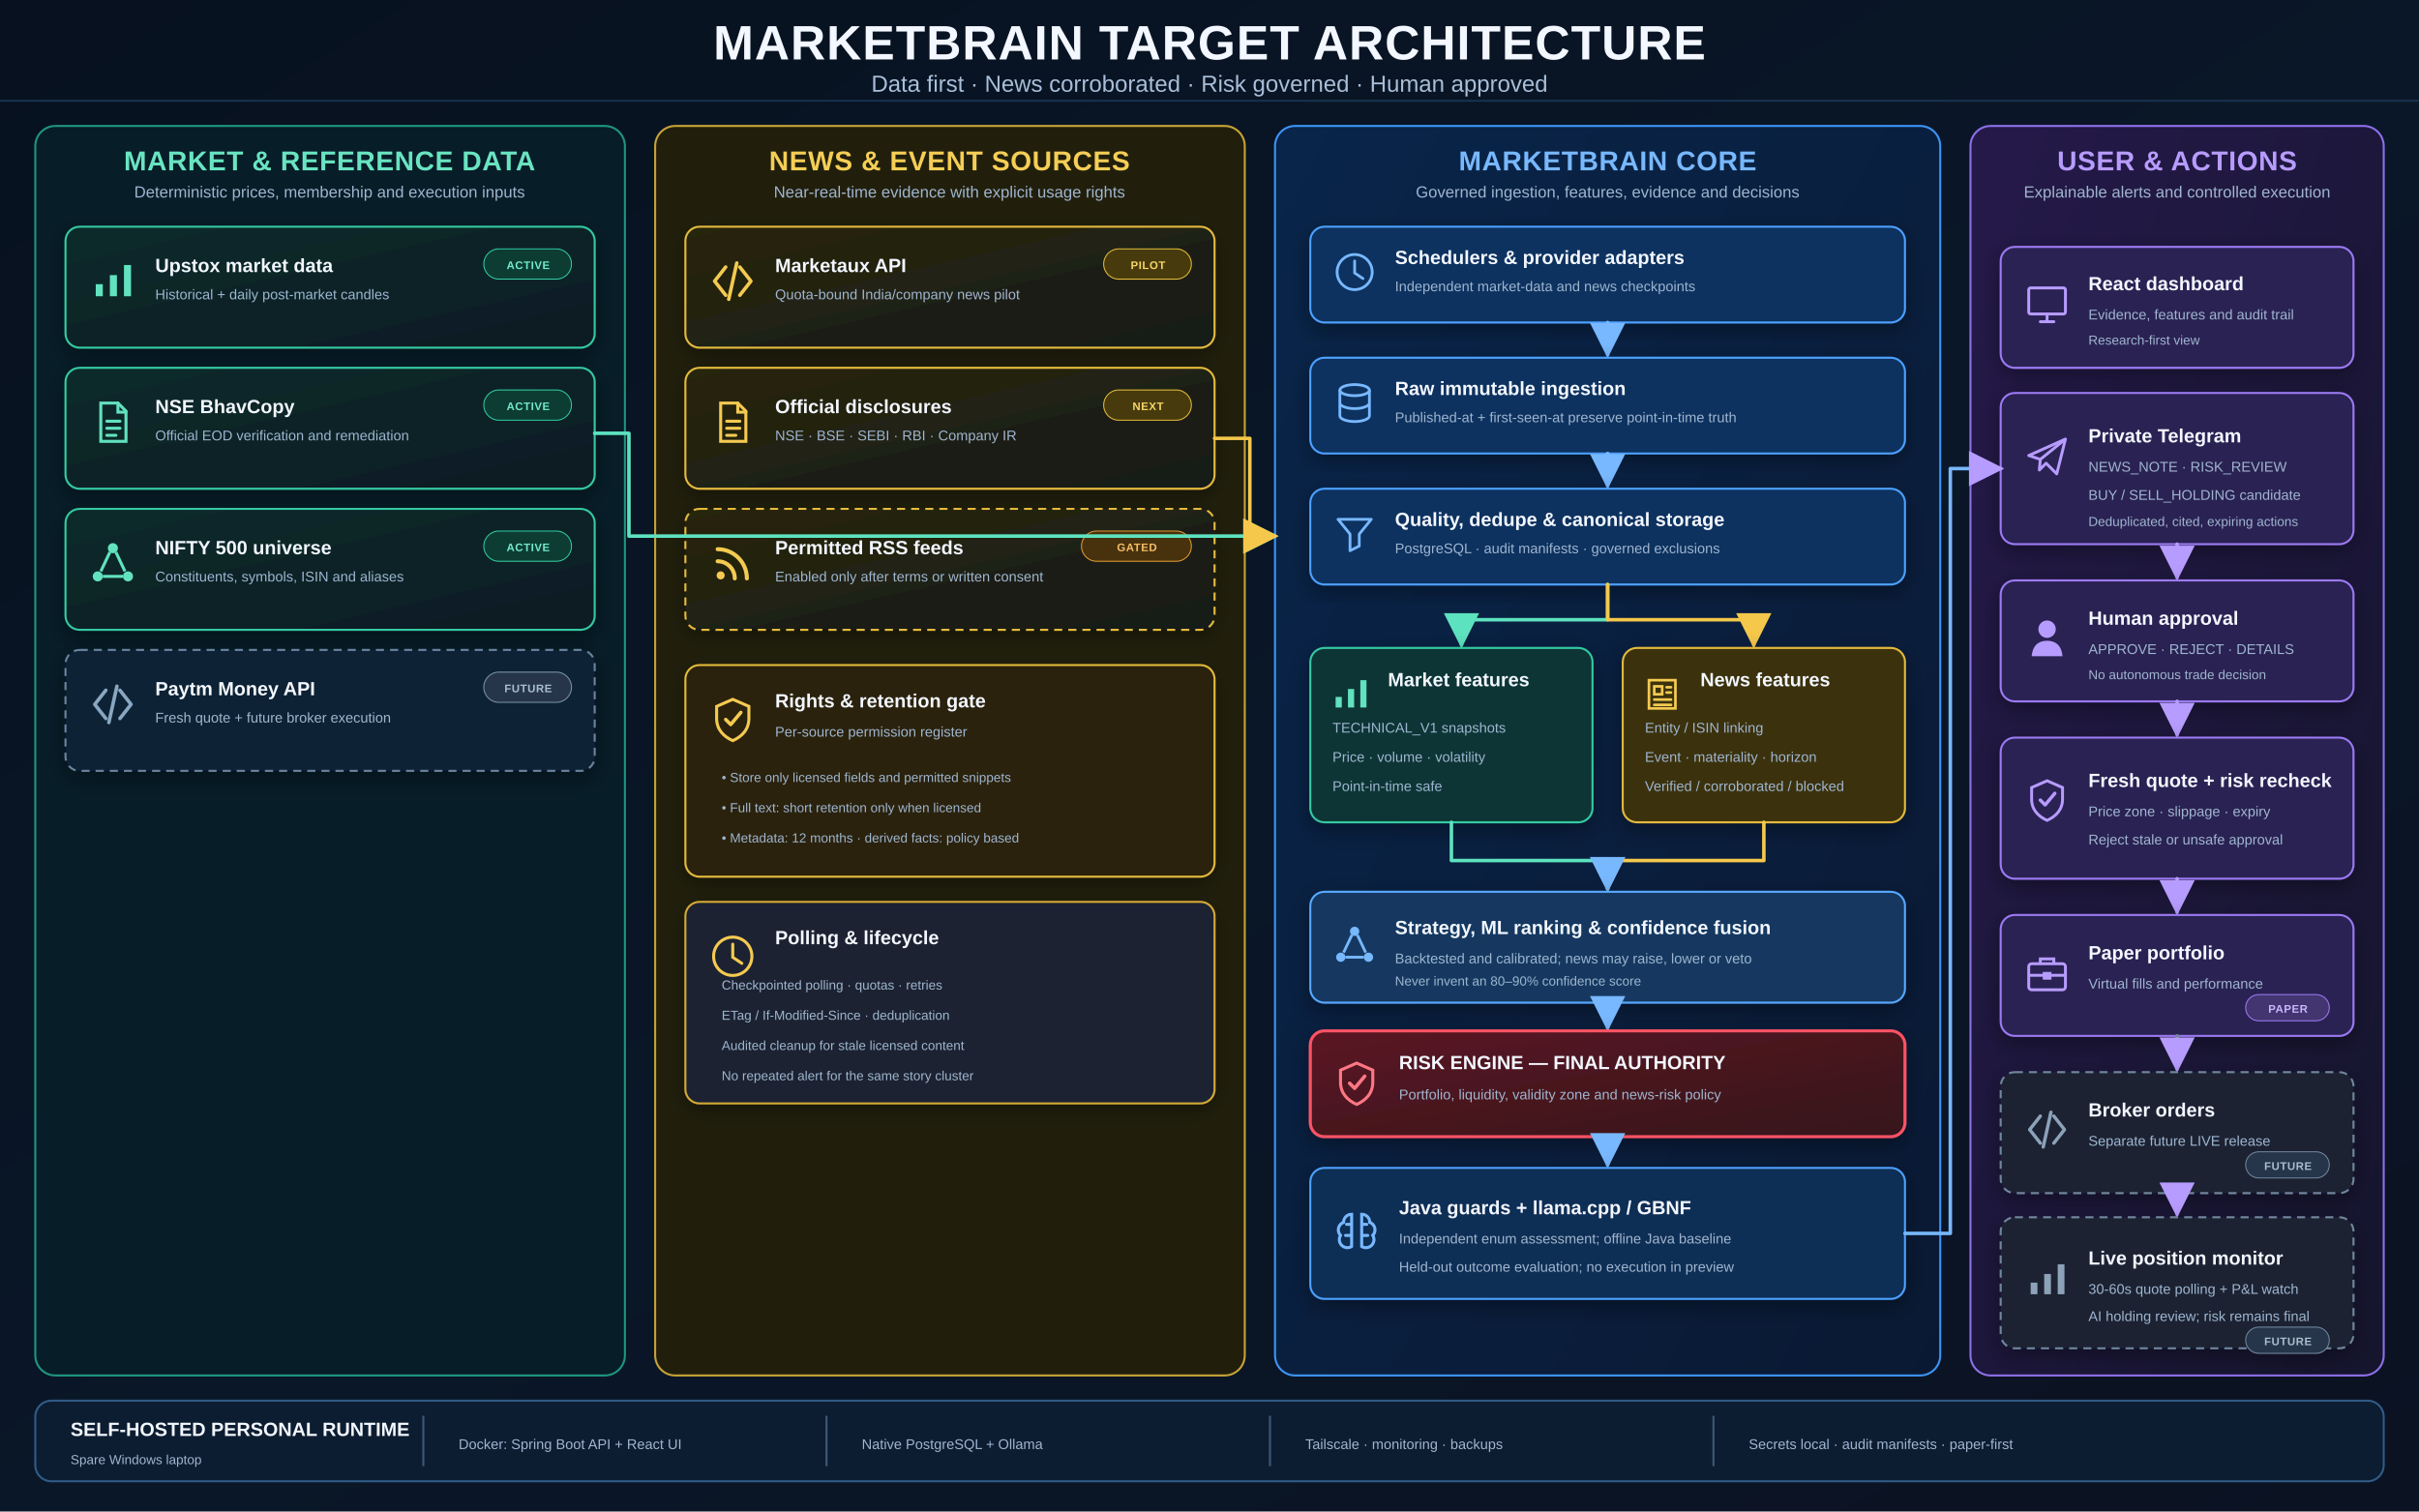
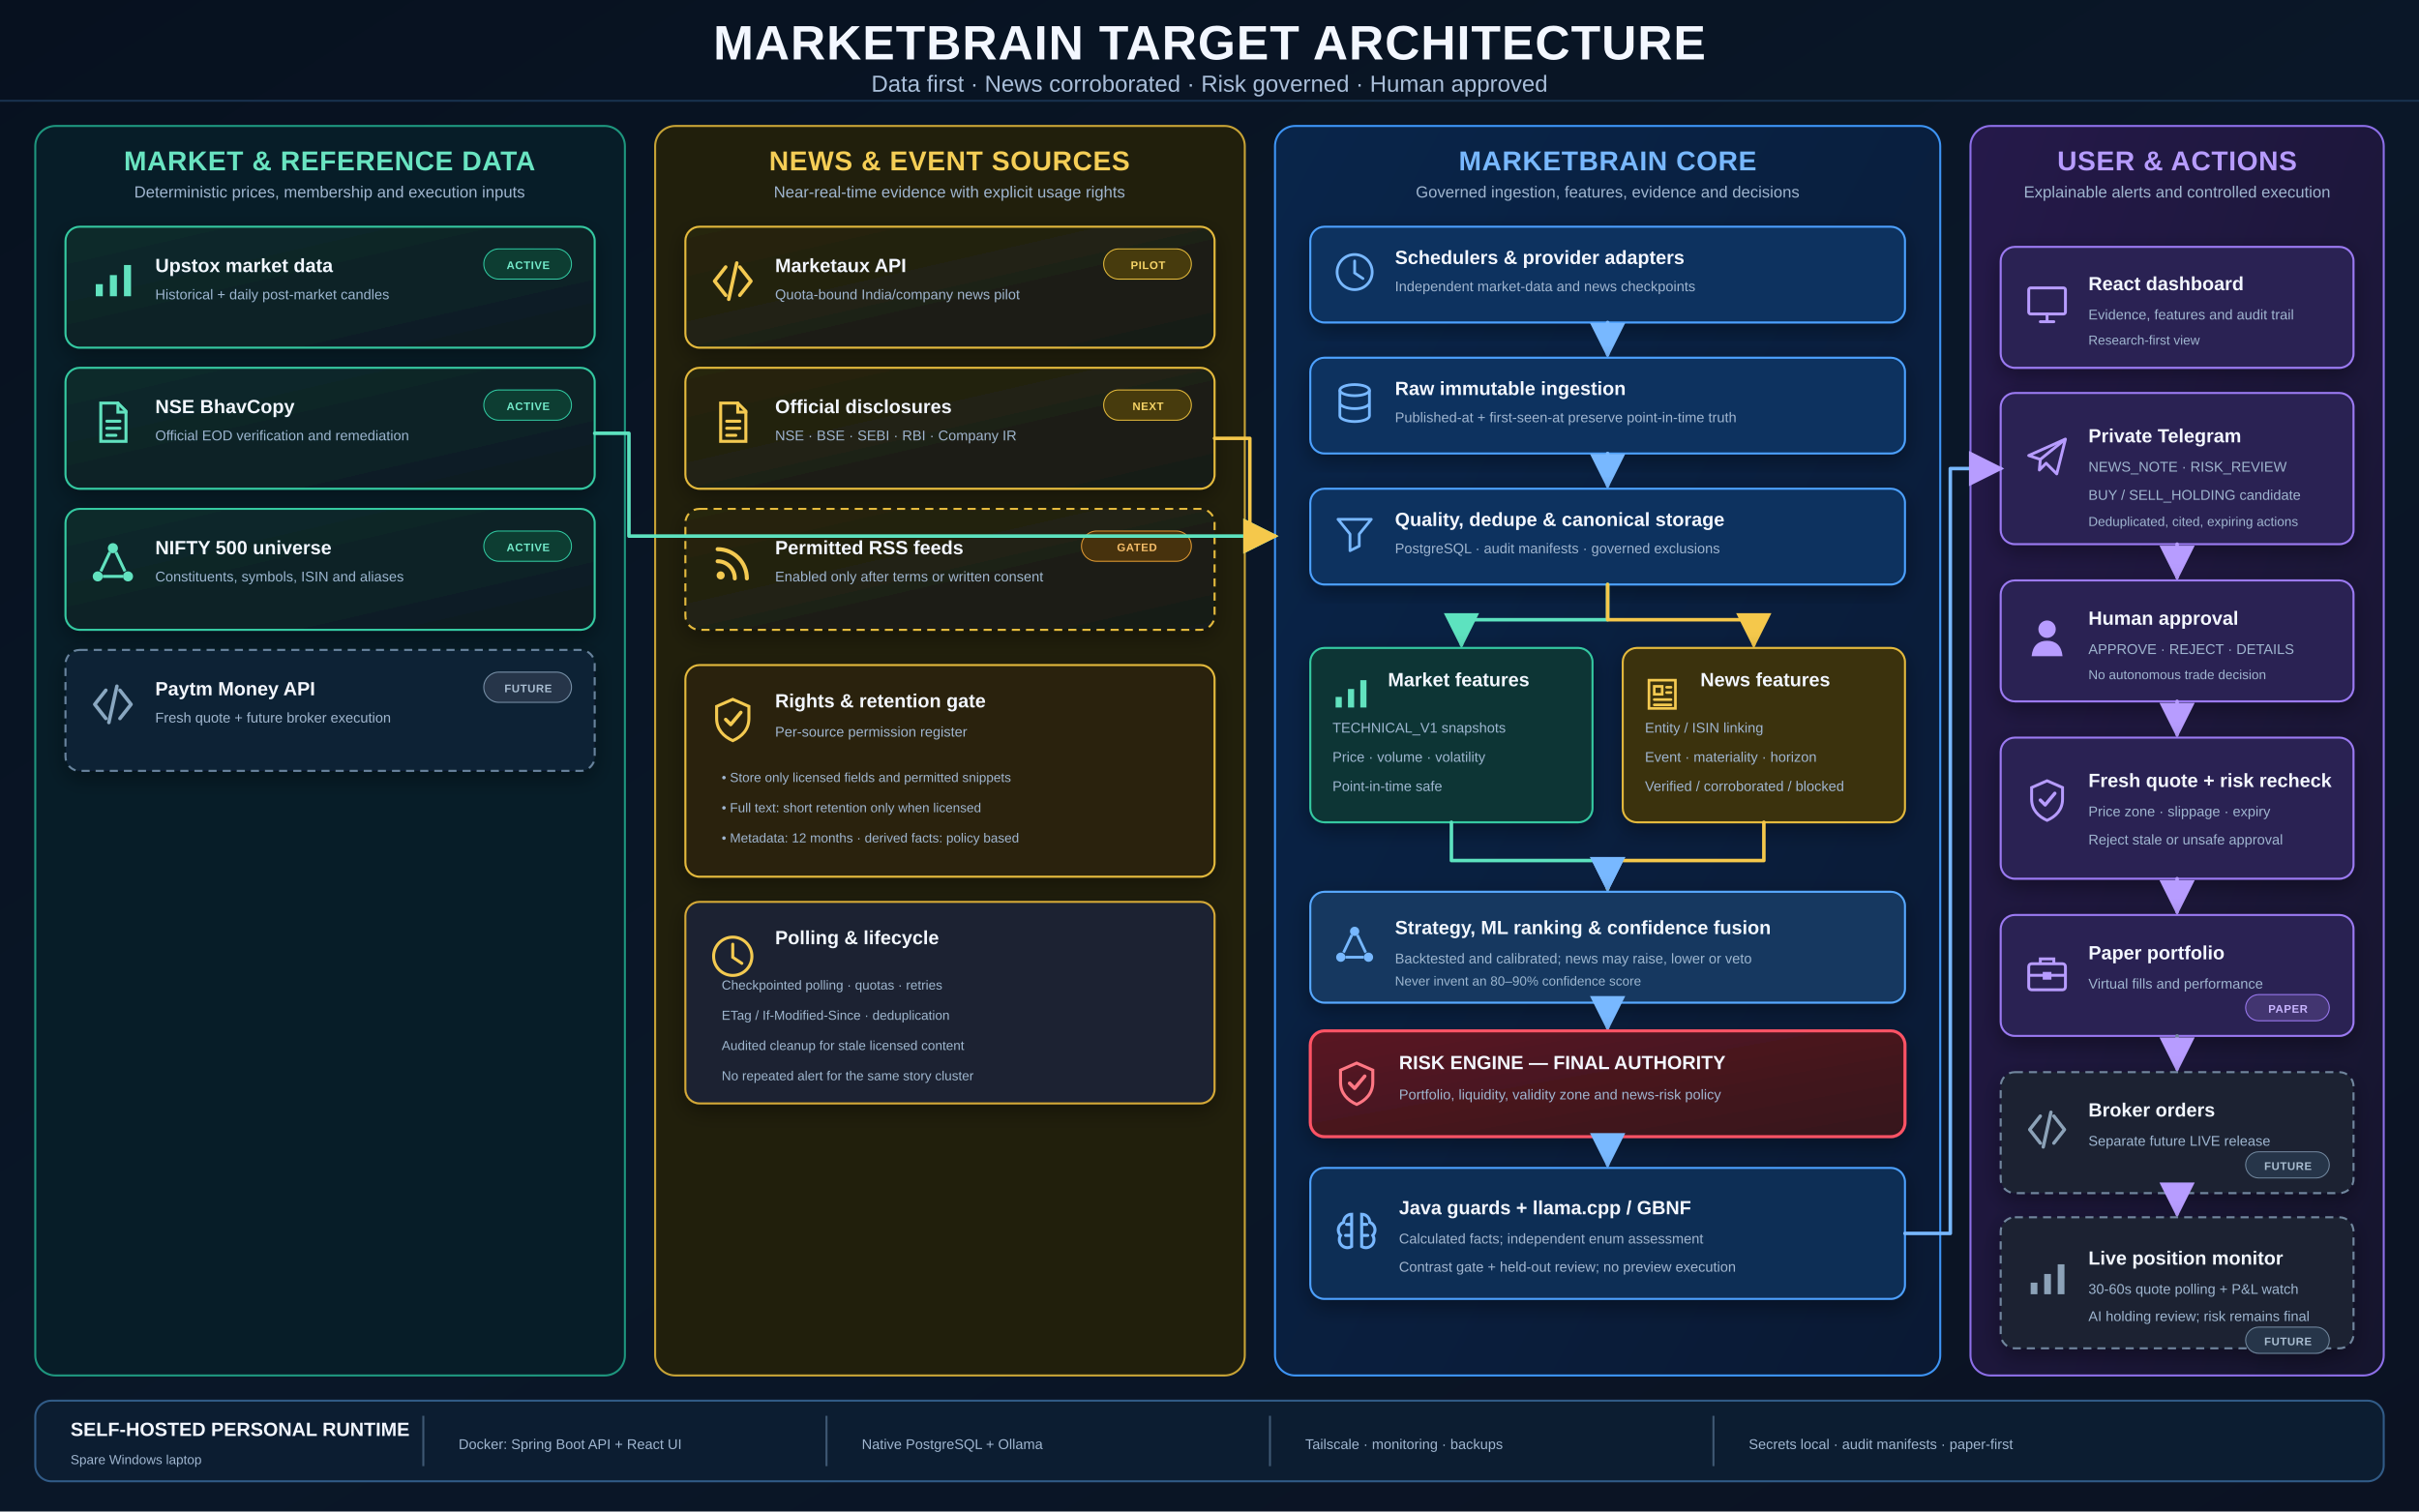
<svg xmlns="http://www.w3.org/2000/svg" width="2400" height="1500" viewBox="0 0 2400 1500" role="img" aria-labelledby="title description">
  <defs>
    <linearGradient id="background" x1="0" y1="0" x2="1" y2="1">
      <stop offset="0" stop-color="#07111f" />
      <stop offset="0.52" stop-color="#0a1728" />
      <stop offset="1" stop-color="#0b1222" />
    </linearGradient>
    <linearGradient id="marketPanel" x1="0" y1="0" x2="1" y2="1">
      <stop offset="0" stop-color="#082b2b" />
      <stop offset="1" stop-color="#071b23" />
    </linearGradient>
    <linearGradient id="newsPanel" x1="0" y1="0" x2="1" y2="1">
      <stop offset="0" stop-color="#28250c" />
      <stop offset="1" stop-color="#171b1a" />
    </linearGradient>
    <linearGradient id="corePanel" x1="0" y1="0" x2="1" y2="1">
      <stop offset="0" stop-color="#09254a" />
      <stop offset="1" stop-color="#0a1933" />
    </linearGradient>
    <linearGradient id="actionPanel" x1="0" y1="0" x2="1" y2="1">
      <stop offset="0" stop-color="#25194a" />
      <stop offset="1" stop-color="#15152d" />
    </linearGradient>
    <linearGradient id="riskPanel" x1="0" y1="0" x2="1" y2="1">
      <stop offset="0" stop-color="#5a1823" />
      <stop offset="1" stop-color="#35121b" />
    </linearGradient>
    <filter id="shadow" x="-20%" y="-20%" width="140%" height="140%">
      <feDropShadow dx="0" dy="7" stdDeviation="10" flood-color="#000000" flood-opacity="0.35" />
    </filter>
    <marker id="arrowBlue" markerWidth="12" markerHeight="12" refX="10" refY="6" orient="auto">
      <path d="M1,1 L11,6 L1,11 z" fill="#78b8ff" />
    </marker>
    <marker id="arrowGreen" markerWidth="12" markerHeight="12" refX="10" refY="6" orient="auto">
      <path d="M1,1 L11,6 L1,11 z" fill="#5de2bf" />
    </marker>
    <marker id="arrowGold" markerWidth="12" markerHeight="12" refX="10" refY="6" orient="auto">
      <path d="M1,1 L11,6 L1,11 z" fill="#f5c84b" />
    </marker>
    <marker id="arrowPurple" markerWidth="12" markerHeight="12" refX="10" refY="6" orient="auto">
      <path d="M1,1 L11,6 L1,11 z" fill="#b79cff" />
    </marker>
    <symbol id="icon-chart" viewBox="0 0 48 48">
      <path d="M7 39V27h7v12zm14 0V18h7v21zm14 0V8h7v31z" fill="currentColor" />
    </symbol>
    <symbol id="icon-file" viewBox="0 0 48 48">
      <path d="M12 5h17l8 8v30H12z" fill="none" stroke="currentColor" stroke-width="3" />
      <path d="M29 5v9h8M18 23h13M18 30h13M18 37h9" fill="none" stroke="currentColor" stroke-width="3" stroke-linecap="round" />
    </symbol>
    <symbol id="icon-api" viewBox="0 0 48 48">
      <path d="M17 10L6 24l11 14M31 10l11 14-11 14M28 6l-8 36" fill="none" stroke="currentColor" stroke-width="3.5" stroke-linecap="round" stroke-linejoin="round" />
    </symbol>
    <symbol id="icon-news" viewBox="0 0 48 48">
      <path d="M8 8h30v32H8z" fill="none" stroke="currentColor" stroke-width="3" />
      <path d="M14 15h9v9h-9zM28 16h5M28 22h5M14 30h19M14 36h19" fill="none" stroke="currentColor" stroke-width="3" stroke-linecap="round" />
    </symbol>
    <symbol id="icon-rss" viewBox="0 0 48 48">
      <circle cx="12" cy="36" r="4" fill="currentColor" />
      <path d="M9 22a17 17 0 0 1 17 17M9 10a29 29 0 0 1 29 29" fill="none" stroke="currentColor" stroke-width="4" stroke-linecap="round" />
    </symbol>
    <symbol id="icon-database" viewBox="0 0 48 48">
      <ellipse cx="24" cy="10" rx="16" ry="6" fill="none" stroke="currentColor" stroke-width="3" />
      <path d="M8 10v14c0 3 7 6 16 6s16-3 16-6V10M8 24v14c0 3 7 6 16 6s16-3 16-6V24" fill="none" stroke="currentColor" stroke-width="3" />
    </symbol>
    <symbol id="icon-filter" viewBox="0 0 48 48">
      <path d="M6 8h36L29 24v13l-10 5V24z" fill="none" stroke="currentColor" stroke-width="3" stroke-linejoin="round" />
    </symbol>
    <symbol id="icon-network" viewBox="0 0 48 48">
      <circle cx="24" cy="9" r="5" fill="currentColor" />
      <circle cx="9" cy="37" r="5" fill="currentColor" />
      <circle cx="39" cy="37" r="5" fill="currentColor" />
      <path d="M21 13L12 32M27 13l9 19M14 37h20" fill="none" stroke="currentColor" stroke-width="3" />
    </symbol>
    <symbol id="icon-shield" viewBox="0 0 48 48">
      <path d="M24 4l16 7v12c0 11-7 18-16 22C15 41 8 34 8 23V11z" fill="none" stroke="currentColor" stroke-width="3" />
      <path d="M17 24l5 5 10-12" fill="none" stroke="currentColor" stroke-width="3.5" stroke-linecap="round" stroke-linejoin="round" />
    </symbol>
    <symbol id="icon-brain" viewBox="0 0 48 48">
      <path d="M19 8a8 8 0 0 0-8 8 8 8 0 0 0-3 13 8 8 0 0 0 11 11V8zm10 0a8 8 0 0 1 8 8 8 8 0 0 1 3 13 8 8 0 0 1-11 11V8zM19 18h-5M19 29h-6M29 18h5M29 29h6" fill="none" stroke="currentColor" stroke-width="3" stroke-linecap="round" />
    </symbol>
    <symbol id="icon-user" viewBox="0 0 48 48">
      <circle cx="24" cy="15" r="9" fill="currentColor" />
      <path d="M8 43c1-11 7-16 16-16s15 5 16 16z" fill="currentColor" />
    </symbol>
    <symbol id="icon-plane" viewBox="0 0 48 48">
      <path d="M5 23L43 6 34 42 23 31l-7 7 1-11z" fill="none" stroke="currentColor" stroke-width="3" stroke-linejoin="round" />
      <path d="M17 27L43 6" stroke="currentColor" stroke-width="3" />
    </symbol>
    <symbol id="icon-monitor" viewBox="0 0 48 48">
      <rect x="5" y="7" width="38" height="27" rx="2" fill="none" stroke="currentColor" stroke-width="3" />
      <path d="M17 42h14M24 34v8" stroke="currentColor" stroke-width="3" stroke-linecap="round" />
    </symbol>
    <symbol id="icon-clock" viewBox="0 0 48 48">
      <circle cx="24" cy="24" r="19" fill="none" stroke="currentColor" stroke-width="3" />
      <path d="M24 12v13l9 6" fill="none" stroke="currentColor" stroke-width="3" stroke-linecap="round" />
    </symbol>
    <symbol id="icon-briefcase" viewBox="0 0 48 48">
      <rect x="5" y="15" width="38" height="27" rx="3" fill="none" stroke="currentColor" stroke-width="3" />
      <path d="M17 15v-5h14v5M5 27h38M21 25h6v5h-6z" fill="none" stroke="currentColor" stroke-width="3" />
    </symbol>
  </defs>
  <style>
    .title { font: 700 48px "Segoe UI", Arial, sans-serif; letter-spacing: 1px; fill: #f3f7ff; }
    .subtitle { font: 400 23px "Segoe UI", Arial, sans-serif; fill: #a9bed9; }
    .panel-title { font: 700 27px "Segoe UI", Arial, sans-serif; letter-spacing: .6px; }
    .panel-subtitle { font: 400 16px "Segoe UI", Arial, sans-serif; fill: #9fb5cf; }
    .group-title { font: 700 19px "Segoe UI", Arial, sans-serif; fill: #f3f7ff; }
    .group-subtitle { font: 400 14px "Segoe UI", Arial, sans-serif; fill: #9fb5cf; }
    .small { font: 400 13px "Segoe UI", Arial, sans-serif; fill: #9fb5cf; }
    .tiny { font: 600 11px "Segoe UI", Arial, sans-serif; letter-spacing: .5px; }
    .flow { fill: none; stroke-width: 3.5; stroke-linecap: round; stroke-linejoin: round; }
    .card { filter: url(#shadow); }
  </style>
  <rect width="2400" height="1500" fill="url(#background)" />
  <path d="M0 100h2400" stroke="#18314d" stroke-width="2" />
  <text x="1200" y="59" text-anchor="middle" class="title">MARKETBRAIN TARGET ARCHITECTURE</text>
  <text x="1200" y="91" text-anchor="middle" class="subtitle">Data first · News corroborated · Risk governed · Human approved</text>
  <rect x="35" y="125" width="585" height="1240" rx="20" fill="#071d28" stroke="#1e967e" stroke-width="2" />
  <text x="327" y="169" text-anchor="middle" class="panel-title" fill="#69e4c1">MARKET &amp; REFERENCE DATA</text>
  <text x="327" y="196" text-anchor="middle" class="panel-subtitle">Deterministic prices, membership and execution inputs</text>
  <g class="card">
    <rect x="65" y="225" width="525" height="120" rx="14" fill="url(#marketPanel)" stroke="#35c9a1" stroke-width="2" />
    <use href="#icon-chart" x="88" y="255" width="48" height="48" color="#62e2bf" />
    <text x="154" y="270" class="group-title">Upstox market data</text>
    <text x="154" y="297" class="group-subtitle">Historical + daily post-market candles</text>
    <rect x="480" y="247" width="87" height="30" rx="15" fill="#073d32" stroke="#35c9a1" />
    <text x="524" y="267" text-anchor="middle" class="tiny" fill="#75e9c9">ACTIVE</text>
  </g>
  <g class="card">
    <rect x="65" y="365" width="525" height="120" rx="14" fill="url(#marketPanel)" stroke="#35c9a1" stroke-width="2" />
    <use href="#icon-file" x="88" y="395" width="48" height="48" color="#62e2bf" />
    <text x="154" y="410" class="group-title">NSE BhavCopy</text>
    <text x="154" y="437" class="group-subtitle">Official EOD verification and remediation</text>
    <rect x="480" y="387" width="87" height="30" rx="15" fill="#073d32" stroke="#35c9a1" />
    <text x="524" y="407" text-anchor="middle" class="tiny" fill="#75e9c9">ACTIVE</text>
  </g>
  <g class="card">
    <rect x="65" y="505" width="525" height="120" rx="14" fill="url(#marketPanel)" stroke="#35c9a1" stroke-width="2" />
    <use href="#icon-network" x="88" y="535" width="48" height="48" color="#62e2bf" />
    <text x="154" y="550" class="group-title">NIFTY 500 universe</text>
    <text x="154" y="577" class="group-subtitle">Constituents, symbols, ISIN and aliases</text>
    <rect x="480" y="527" width="87" height="30" rx="15" fill="#073d32" stroke="#35c9a1" />
    <text x="524" y="547" text-anchor="middle" class="tiny" fill="#75e9c9">ACTIVE</text>
  </g>
  <g class="card">
    <rect x="65" y="645" width="525" height="120" rx="14" fill="#102434" stroke="#67839d" stroke-width="2" stroke-dasharray="8 6" />
    <use href="#icon-api" x="88" y="675" width="48" height="48" color="#89a7c1" />
    <text x="154" y="690" class="group-title">Paytm Money API</text>
    <text x="154" y="717" class="group-subtitle">Fresh quote + future broker execution</text>
    <rect x="480" y="667" width="87" height="30" rx="15" fill="#27364a" stroke="#7891aa" />
    <text x="524" y="687" text-anchor="middle" class="tiny" fill="#a9bdd1">FUTURE</text>
  </g>
  <rect x="650" y="125" width="585" height="1240" rx="20" fill="#211f0c" stroke="#c7a336" stroke-width="2" />
  <text x="942" y="169" text-anchor="middle" class="panel-title" fill="#f5ce56">NEWS &amp; EVENT SOURCES</text>
  <text x="942" y="196" text-anchor="middle" class="panel-subtitle">Near-real-time evidence with explicit usage rights</text>
  <g class="card">
    <rect x="680" y="225" width="525" height="120" rx="14" fill="url(#newsPanel)" stroke="#e4ba3d" stroke-width="2" />
    <use href="#icon-api" x="703" y="255" width="48" height="48" color="#f4ca51" />
    <text x="769" y="270" class="group-title">Marketaux API</text>
    <text x="769" y="297" class="group-subtitle">Quota-bound India/company news pilot</text>
    <rect x="1095" y="247" width="87" height="30" rx="15" fill="#473a0a" stroke="#e4ba3d" />
    <text x="1139" y="267" text-anchor="middle" class="tiny" fill="#f7d568">PILOT</text>
  </g>
  <g class="card">
    <rect x="680" y="365" width="525" height="120" rx="14" fill="url(#newsPanel)" stroke="#e4ba3d" stroke-width="2" />
    <use href="#icon-file" x="703" y="395" width="48" height="48" color="#f4ca51" />
    <text x="769" y="410" class="group-title">Official disclosures</text>
    <text x="769" y="437" class="group-subtitle">NSE · BSE · SEBI · RBI · Company IR</text>
    <rect x="1095" y="387" width="87" height="30" rx="15" fill="#473a0a" stroke="#e4ba3d" />
    <text x="1139" y="407" text-anchor="middle" class="tiny" fill="#f7d568">NEXT</text>
  </g>
  <g class="card">
    <rect x="680" y="505" width="525" height="120" rx="14" fill="url(#newsPanel)" stroke="#e4ba3d" stroke-width="2" stroke-dasharray="8 6" />
    <use href="#icon-rss" x="703" y="535" width="48" height="48" color="#f4ca51" />
    <text x="769" y="550" class="group-title">Permitted RSS feeds</text>
    <text x="769" y="577" class="group-subtitle">Enabled only after terms or written consent</text>
    <rect x="1073" y="527" width="109" height="30" rx="15" fill="#47300a" stroke="#e09a35" />
    <text x="1128" y="547" text-anchor="middle" class="tiny" fill="#f4bd69">GATED</text>
  </g>
  <g class="card">
    <rect x="680" y="660" width="525" height="210" rx="14" fill="#2a220d" stroke="#e4ba3d" stroke-width="2" />
    <use href="#icon-shield" x="703" y="690" width="48" height="48" color="#f4ca51" />
    <text x="769" y="702" class="group-title">Rights &amp; retention gate</text>
    <text x="769" y="731" class="group-subtitle">Per-source permission register</text>
    <text x="716" y="776" class="small">• Store only licensed fields and permitted snippets</text>
    <text x="716" y="806" class="small">• Full text: short retention only when licensed</text>
    <text x="716" y="836" class="small">• Metadata: 12 months · derived facts: policy based</text>
  </g>
  <g class="card">
    <rect x="680" y="895" width="525" height="200" rx="14" fill="#1b2330" stroke="#d5a938" stroke-width="2" />
    <use href="#icon-clock" x="703" y="925" width="48" height="48" color="#f4ca51" />
    <text x="769" y="937" class="group-title">Polling &amp; lifecycle</text>
    <text x="716" y="982" class="small">Checkpointed polling · quotas · retries</text>
    <text x="716" y="1012" class="small">ETag / If-Modified-Since · deduplication</text>
    <text x="716" y="1042" class="small">Audited cleanup for stale licensed content</text>
    <text x="716" y="1072" class="small">No repeated alert for the same story cluster</text>
  </g>
  <rect x="1265" y="125" width="660" height="1240" rx="20" fill="url(#corePanel)" stroke="#3d94f5" stroke-width="2" />
  <text x="1595" y="169" text-anchor="middle" class="panel-title" fill="#78b8ff">MARKETBRAIN CORE</text>
  <text x="1595" y="196" text-anchor="middle" class="panel-subtitle">Governed ingestion, features, evidence and decisions</text>
  <g class="card">
    <rect x="1300" y="225" width="590" height="95" rx="14" fill="#0c315f" stroke="#4da1ff" stroke-width="2" />
    <use href="#icon-clock" x="1322" y="248" width="44" height="44" color="#78b8ff" />
    <text x="1384" y="262" class="group-title">Schedulers &amp; provider adapters</text>
    <text x="1384" y="289" class="group-subtitle">Independent market-data and news checkpoints</text>
  </g>
  <path d="M1595 320v32" class="flow" stroke="#78b8ff" marker-end="url(#arrowBlue)" />
  <g class="card">
    <rect x="1300" y="355" width="590" height="95" rx="14" fill="#0c315f" stroke="#4da1ff" stroke-width="2" />
    <use href="#icon-database" x="1322" y="378" width="44" height="44" color="#78b8ff" />
    <text x="1384" y="392" class="group-title">Raw immutable ingestion</text>
    <text x="1384" y="419" class="group-subtitle">Published-at + first-seen-at preserve point-in-time truth</text>
  </g>
  <path d="M1595 450v32" class="flow" stroke="#78b8ff" marker-end="url(#arrowBlue)" />
  <g class="card">
    <rect x="1300" y="485" width="590" height="95" rx="14" fill="#0c315f" stroke="#4da1ff" stroke-width="2" />
    <use href="#icon-filter" x="1322" y="508" width="44" height="44" color="#78b8ff" />
    <text x="1384" y="522" class="group-title">Quality, dedupe &amp; canonical storage</text>
    <text x="1384" y="549" class="group-subtitle">PostgreSQL · audit manifests · governed exclusions</text>
  </g>
  <path d="M1595 580v35h-145v25" class="flow" stroke="#5de2bf" marker-end="url(#arrowGreen)" />
  <path d="M1595 580v35h145v25" class="flow" stroke="#f5c84b" marker-end="url(#arrowGold)" />
  <g class="card">
    <rect x="1300" y="643" width="280" height="173" rx="14" fill="#0b3636" stroke="#35c9a1" stroke-width="2" />
    <use href="#icon-chart" x="1319" y="668" width="42" height="42" color="#62e2bf" />
    <text x="1377" y="681" class="group-title">Market features</text>
    <text x="1322" y="727" class="group-subtitle">TECHNICAL_V1 snapshots</text>
    <text x="1322" y="756" class="group-subtitle">Price · volume · volatility</text>
    <text x="1322" y="785" class="group-subtitle">Point-in-time safe</text>
  </g>
  <g class="card">
    <rect x="1610" y="643" width="280" height="173" rx="14" fill="#3a300d" stroke="#e4ba3d" stroke-width="2" />
    <use href="#icon-news" x="1629" y="668" width="42" height="42" color="#f4ca51" />
    <text x="1687" y="681" class="group-title">News features</text>
    <text x="1632" y="727" class="group-subtitle">Entity / ISIN linking</text>
    <text x="1632" y="756" class="group-subtitle">Event · materiality · horizon</text>
    <text x="1632" y="785" class="group-subtitle">Verified / corroborated / blocked</text>
  </g>
  <path d="M1440 816v38h155v28" class="flow" stroke="#5de2bf" marker-end="url(#arrowBlue)" />
  <path d="M1750 816v38h-155v28" class="flow" stroke="#f5c84b" marker-end="url(#arrowBlue)" />
  <g class="card">
    <rect x="1300" y="885" width="590" height="110" rx="14" fill="#123961" stroke="#58a8ff" stroke-width="2" />
    <use href="#icon-network" x="1322" y="916" width="44" height="44" color="#78b8ff" />
    <text x="1384" y="927" class="group-title">Strategy, ML ranking &amp; confidence fusion</text>
    <text x="1384" y="956" class="group-subtitle">Backtested and calibrated; news may raise, lower or veto</text>
    <text x="1384" y="978" class="small">Never invent an 80–90% confidence score</text>
  </g>
  <path d="M1595 995v25" class="flow" stroke="#ff6f7d" marker-end="url(#arrowBlue)" />
  <g class="card">
    <rect x="1300" y="1023" width="590" height="105" rx="14" fill="url(#riskPanel)" stroke="#ff5365" stroke-width="3" />
    <use href="#icon-shield" x="1322" y="1051" width="48" height="48" color="#ff7784" />
    <text x="1388" y="1061" class="group-title">RISK ENGINE — FINAL AUTHORITY</text>
    <text x="1388" y="1091" class="group-subtitle">Portfolio, liquidity, validity zone and news-risk policy</text>
  </g>
  <path d="M1595 1128v28" class="flow" stroke="#78b8ff" marker-end="url(#arrowBlue)" />
  <g class="card">
    <rect x="1300" y="1159" width="590" height="130" rx="14" fill="#112f55" stroke="#4da1ff" stroke-width="2" />
    <use href="#icon-brain" x="1322" y="1197" width="48" height="48" color="#78b8ff" />
    <text x="1388" y="1205" class="group-title">Java guards + llama.cpp / GBNF</text>
-     <text x="1388" y="1234" class="group-subtitle">Independent enum assessment; offline Java baseline</text>
-     <text x="1388" y="1262" class="group-subtitle">Held-out outcome evaluation; no execution in preview</text>
+     <text x="1388" y="1234" class="group-subtitle">Calculated facts; independent enum assessment</text>
+     <text x="1388" y="1262" class="group-subtitle">Contrast gate + held-out review; no preview execution</text>
  </g>
  <rect x="1955" y="125" width="410" height="1240" rx="20" fill="url(#actionPanel)" stroke="#8d6fe8" stroke-width="2" />
  <text x="2160" y="169" text-anchor="middle" class="panel-title" fill="#b79cff">USER &amp; ACTIONS</text>
  <text x="2160" y="196" text-anchor="middle" class="panel-subtitle">Explainable alerts and controlled execution</text>
  <g class="card">
    <rect x="1985" y="245" width="350" height="120" rx="14" fill="#2a2253" stroke="#9b7af2" stroke-width="2" />
    <use href="#icon-monitor" x="2008" y="279" width="46" height="46" color="#b79cff" />
    <text x="2072" y="288" class="group-title">React dashboard</text>
    <text x="2072" y="317" class="group-subtitle">Evidence, features and audit trail</text>
    <text x="2072" y="342" class="small">Research-first view</text>
  </g>
  <g class="card">
    <rect x="1985" y="390" width="350" height="150" rx="14" fill="#2a2253" stroke="#9b7af2" stroke-width="2" />
    <use href="#icon-plane" x="2008" y="430" width="46" height="46" color="#b79cff" />
    <text x="2072" y="439" class="group-title">Private Telegram</text>
    <text x="2072" y="468" class="group-subtitle">NEWS_NOTE · RISK_REVIEW</text>
    <text x="2072" y="496" class="group-subtitle">BUY / SELL_HOLDING candidate</text>
    <text x="2072" y="522" class="small">Deduplicated, cited, expiring actions</text>
  </g>
  <path d="M2160 540v33" class="flow" stroke="#b79cff" marker-end="url(#arrowPurple)" />
  <g class="card">
    <rect x="1985" y="576" width="350" height="120" rx="14" fill="#2a2253" stroke="#9b7af2" stroke-width="2" />
    <use href="#icon-user" x="2008" y="610" width="46" height="46" color="#b79cff" />
    <text x="2072" y="620" class="group-title">Human approval</text>
    <text x="2072" y="649" class="group-subtitle">APPROVE · REJECT · DETAILS</text>
    <text x="2072" y="674" class="small">No autonomous trade decision</text>
  </g>
  <path d="M2160 696v33" class="flow" stroke="#b79cff" marker-end="url(#arrowPurple)" />
  <g class="card">
    <rect x="1985" y="732" width="350" height="140" rx="14" fill="#2a2253" stroke="#9b7af2" stroke-width="2" />
    <use href="#icon-shield" x="2008" y="771" width="46" height="46" color="#b79cff" />
    <text x="2072" y="781" class="group-title">Fresh quote + risk recheck</text>
    <text x="2072" y="810" class="group-subtitle">Price zone · slippage · expiry</text>
    <text x="2072" y="838" class="group-subtitle">Reject stale or unsafe approval</text>
  </g>
  <path d="M2160 872v33" class="flow" stroke="#b79cff" marker-end="url(#arrowPurple)" />
  <g class="card">
    <rect x="1985" y="908" width="350" height="120" rx="14" fill="#2a2253" stroke="#9b7af2" stroke-width="2" />
    <use href="#icon-briefcase" x="2008" y="942" width="46" height="46" color="#b79cff" />
    <text x="2072" y="952" class="group-title">Paper portfolio</text>
    <text x="2072" y="981" class="group-subtitle">Virtual fills and performance</text>
    <rect x="2228" y="987" width="83" height="26" rx="13" fill="#43346f" stroke="#9b7af2" />
    <text x="2270" y="1005" text-anchor="middle" class="tiny" fill="#c8b6ff">PAPER</text>
  </g>
  <path d="M2160 1028v33" class="flow" stroke="#71869d" marker-end="url(#arrowPurple)" />
  <g class="card">
    <rect x="1985" y="1064" width="350" height="120" rx="14" fill="#1a2232" stroke="#71869d" stroke-width="2" stroke-dasharray="8 6" />
    <use href="#icon-api" x="2008" y="1098" width="46" height="46" color="#8ca2b8" />
    <text x="2072" y="1108" class="group-title">Broker orders</text>
    <text x="2072" y="1137" class="group-subtitle">Separate future LIVE release</text>
    <rect x="2228" y="1143" width="83" height="26" rx="13" fill="#263548" stroke="#71869d" />
    <text x="2270" y="1161" text-anchor="middle" class="tiny" fill="#a9bdd1">FUTURE</text>
  </g>
  <path d="M2160 1184v21" class="flow" stroke="#71869d" marker-end="url(#arrowPurple)" />
  <g class="card">
    <rect x="1985" y="1208" width="350" height="130" rx="14" fill="#1a2232" stroke="#71869d" stroke-width="2" stroke-dasharray="8 6" />
    <use href="#icon-chart" x="2008" y="1247" width="46" height="46" color="#8ca2b8" />
    <text x="2072" y="1255" class="group-title">Live position monitor</text>
    <text x="2072" y="1284" class="group-subtitle">30-60s quote polling + P&amp;L watch</text>
    <text x="2072" y="1311" class="group-subtitle">AI holding review; risk remains final</text>
    <rect x="2228" y="1317" width="83" height="26" rx="13" fill="#263548" stroke="#71869d" />
    <text x="2270" y="1335" text-anchor="middle" class="tiny" fill="#a9bdd1">FUTURE</text>
  </g>
  <path d="M590 430h34v102h641" class="flow" stroke="#5de2bf" marker-end="url(#arrowGreen)" />
  <path d="M1205 435h35v97h25" class="flow" stroke="#f5c84b" marker-end="url(#arrowGold)" />
  <path d="M1890 1224h45v-759h50" class="flow" stroke="#78b8ff" marker-end="url(#arrowPurple)" />
  <rect x="35" y="1390" width="2330" height="80" rx="16" fill="#0c1d31" stroke="#315b87" stroke-width="2" />
  <text x="70" y="1425" class="group-title">SELF-HOSTED PERSONAL RUNTIME</text>
  <text x="70" y="1453" class="small">Spare Windows laptop</text>
  <path d="M420 1405v50M820 1405v50M1260 1405v50M1700 1405v50" stroke="#3f5873" stroke-width="2" />
  <text x="455" y="1438" class="group-subtitle">Docker: Spring Boot API + React UI</text>
  <text x="855" y="1438" class="group-subtitle">Native PostgreSQL + Ollama</text>
  <text x="1295" y="1438" class="group-subtitle">Tailscale · monitoring · backups</text>
  <text x="1735" y="1438" class="group-subtitle">Secrets local · audit manifests · paper-first</text>
</svg>
